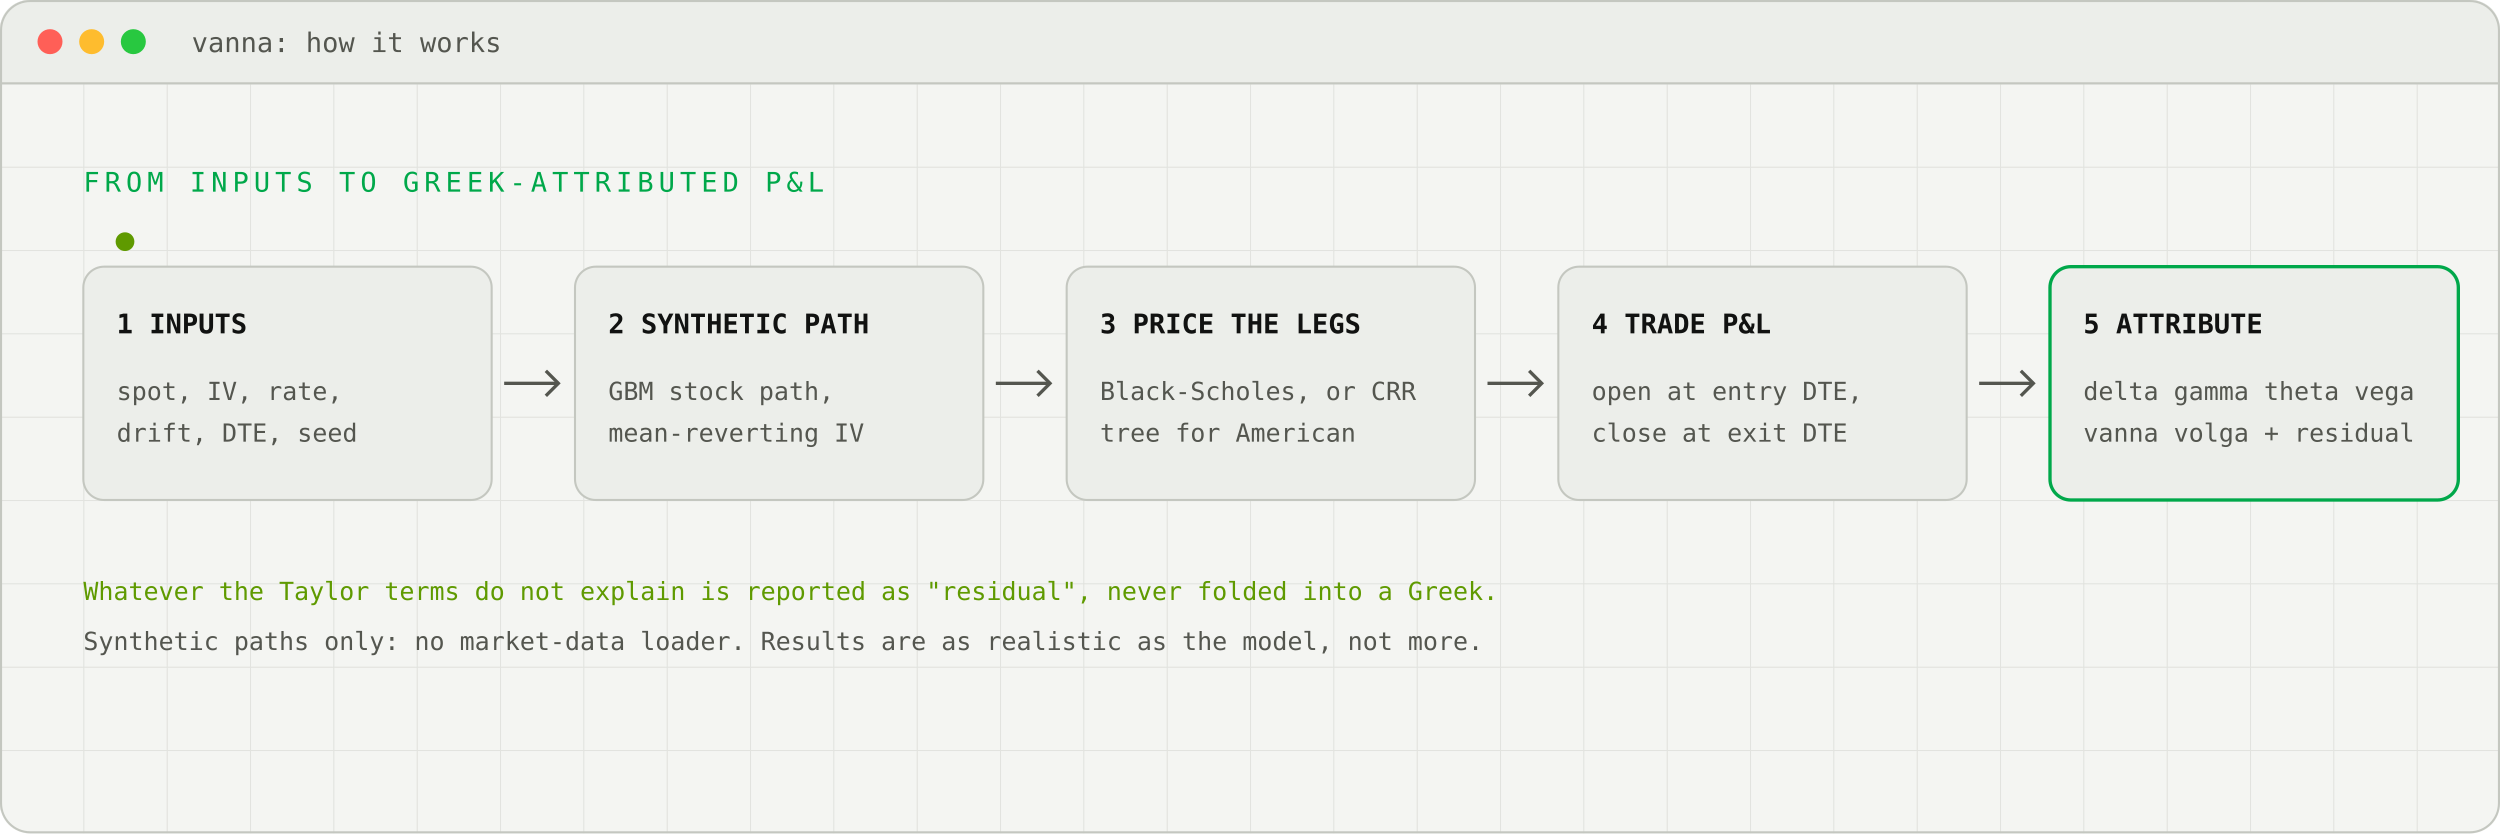
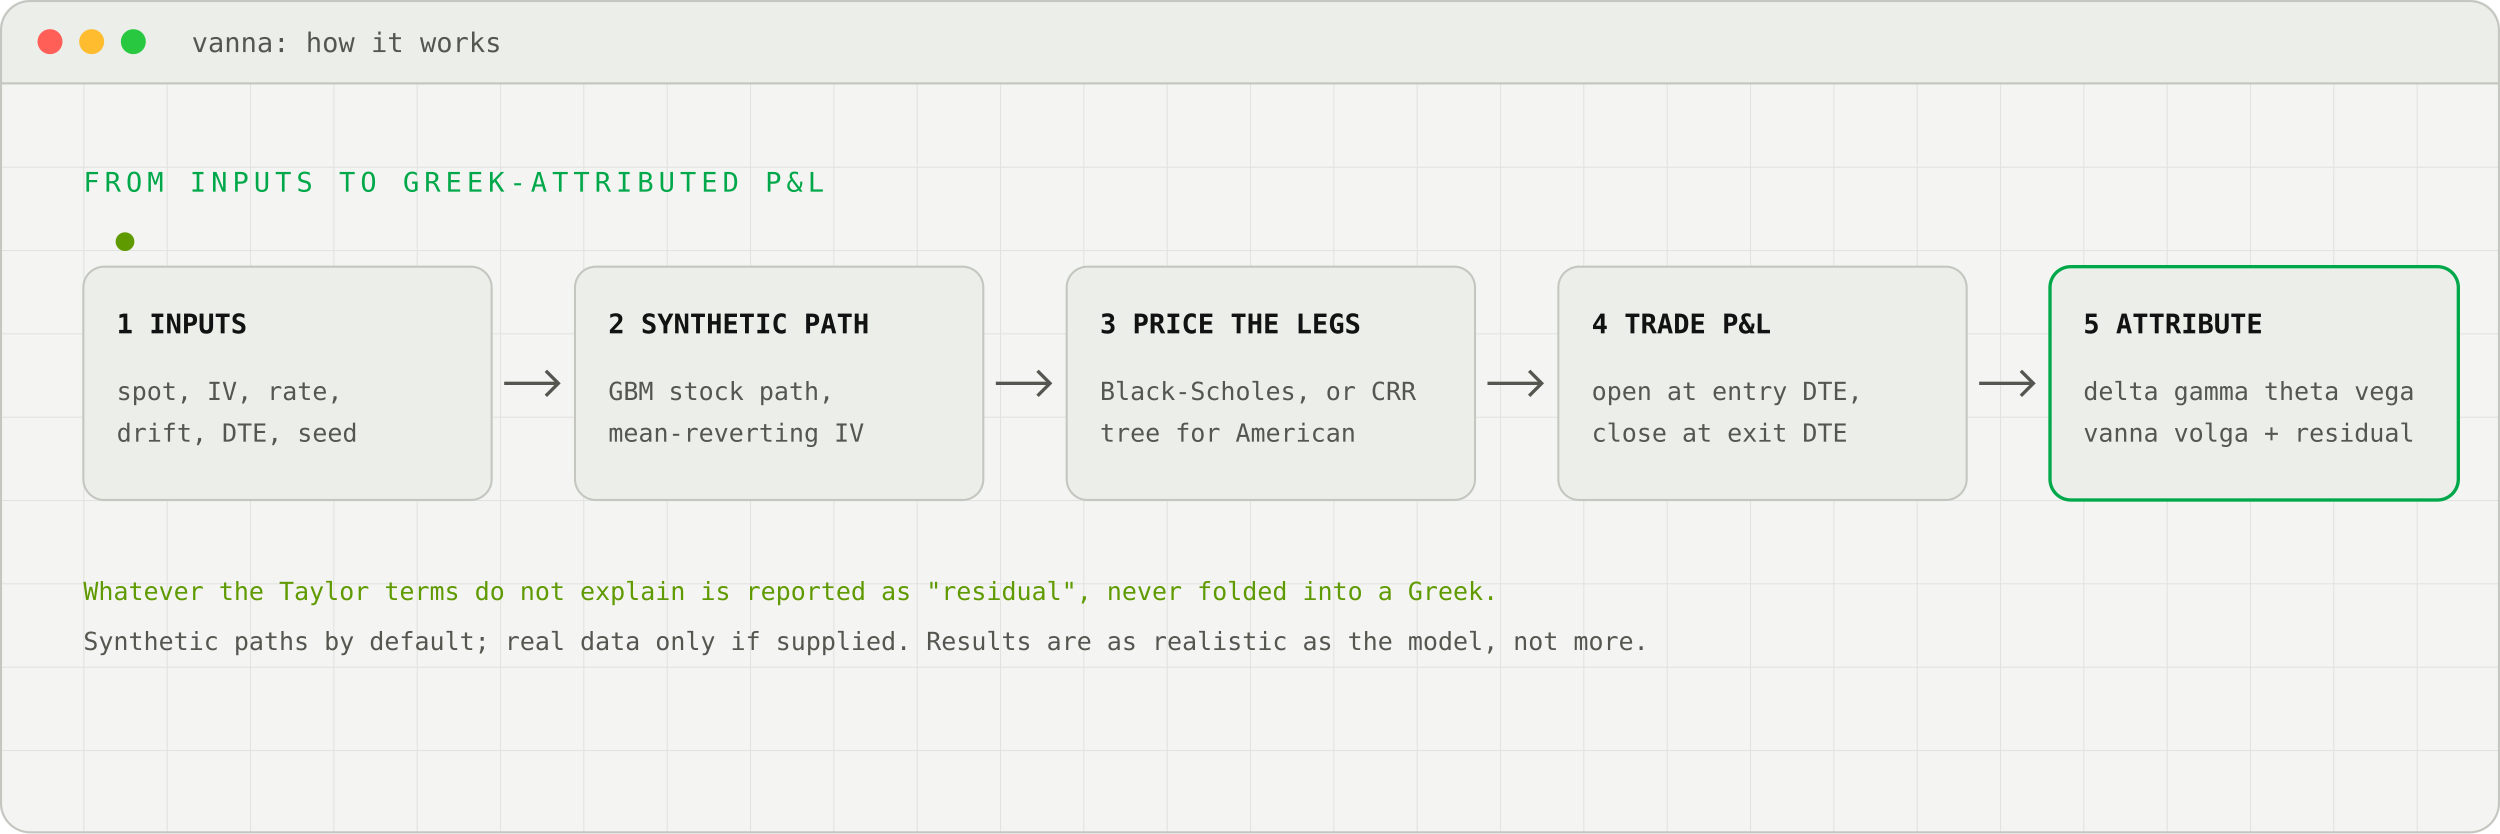
<svg xmlns="http://www.w3.org/2000/svg" width="1200" height="400" viewBox="0 0 1200 400" role="img" aria-labelledby="t d">
  <defs>
    <pattern id="g" width="40" height="40" patternUnits="userSpaceOnUse">
      <path d="M40 0H0V40" fill="none" stroke="#e2e3df" />
    </pattern>
    <clipPath id="k">
      <rect width="1200" height="400" rx="14" />
    </clipPath>
  </defs>
  <g clip-path="url(#k)">
    <rect width="1200" height="400" fill="#F4F5F2" />
    <rect width="1200" height="400" fill="url(#g)" />
    <rect width="1200" height="40" fill="#eceeea" />
    <path d="M0 40H1200" stroke="#c4c7c0" />
    <circle cx="24" cy="20" r="6" fill="#ff5f57" />
    <circle cx="44" cy="20" r="6" fill="#febc2e" />
    <circle cx="64" cy="20" r="6" fill="#28c840" />
    <text x="92" y="25" font-family="ui-monospace,&quot;SFMono-Regular&quot;,&quot;DM Mono&quot;,&quot;DejaVu Sans Mono&quot;,Menlo,Consolas,monospace" font-size="13" fill="#54564f">vanna: how it works</text>
    <text x="40" y="92" font-family="ui-monospace,&quot;SFMono-Regular&quot;,&quot;DM Mono&quot;,&quot;DejaVu Sans Mono&quot;,Menlo,Consolas,monospace" font-size="13" letter-spacing="2.4" fill="#00A84A">FROM INPUTS TO GREEK-ATTRIBUTED P&amp;L</text>
    <rect x="40" y="128" width="196" height="112" rx="10" fill="#eceeea" stroke="#c4c7c0" stroke-width="1" />
    <text x="56" y="160" font-family="ui-monospace,&quot;SFMono-Regular&quot;,&quot;DM Mono&quot;,&quot;DejaVu Sans Mono&quot;,Menlo,Consolas,monospace" font-size="13" font-weight="700" fill="#111211">1  INPUTS</text>
    <text x="56" y="192" font-family="ui-monospace,&quot;SFMono-Regular&quot;,&quot;DM Mono&quot;,&quot;DejaVu Sans Mono&quot;,Menlo,Consolas,monospace" font-size="12" fill="#54564f">spot, IV, rate,</text>
    <text x="56" y="212" font-family="ui-monospace,&quot;SFMono-Regular&quot;,&quot;DM Mono&quot;,&quot;DejaVu Sans Mono&quot;,Menlo,Consolas,monospace" font-size="12" fill="#54564f">drift, DTE, seed</text>
    <path d="M242 184H268" stroke="#54564f" stroke-width="1.6" />
    <path d="M262 178L268 184L262 190" fill="none" stroke="#54564f" stroke-width="1.6" />
    <rect x="276" y="128" width="196" height="112" rx="10" fill="#eceeea" stroke="#c4c7c0" stroke-width="1" />
    <text x="292" y="160" font-family="ui-monospace,&quot;SFMono-Regular&quot;,&quot;DM Mono&quot;,&quot;DejaVu Sans Mono&quot;,Menlo,Consolas,monospace" font-size="13" font-weight="700" fill="#111211">2  SYNTHETIC PATH</text>
    <text x="292" y="192" font-family="ui-monospace,&quot;SFMono-Regular&quot;,&quot;DM Mono&quot;,&quot;DejaVu Sans Mono&quot;,Menlo,Consolas,monospace" font-size="12" fill="#54564f">GBM stock path,</text>
    <text x="292" y="212" font-family="ui-monospace,&quot;SFMono-Regular&quot;,&quot;DM Mono&quot;,&quot;DejaVu Sans Mono&quot;,Menlo,Consolas,monospace" font-size="12" fill="#54564f">mean-reverting IV</text>
    <path d="M478 184H504" stroke="#54564f" stroke-width="1.6" />
    <path d="M498 178L504 184L498 190" fill="none" stroke="#54564f" stroke-width="1.6" />
    <rect x="512" y="128" width="196" height="112" rx="10" fill="#eceeea" stroke="#c4c7c0" stroke-width="1" />
    <text x="528" y="160" font-family="ui-monospace,&quot;SFMono-Regular&quot;,&quot;DM Mono&quot;,&quot;DejaVu Sans Mono&quot;,Menlo,Consolas,monospace" font-size="13" font-weight="700" fill="#111211">3  PRICE THE LEGS</text>
    <text x="528" y="192" font-family="ui-monospace,&quot;SFMono-Regular&quot;,&quot;DM Mono&quot;,&quot;DejaVu Sans Mono&quot;,Menlo,Consolas,monospace" font-size="12" fill="#54564f">Black-Scholes, or CRR</text>
    <text x="528" y="212" font-family="ui-monospace,&quot;SFMono-Regular&quot;,&quot;DM Mono&quot;,&quot;DejaVu Sans Mono&quot;,Menlo,Consolas,monospace" font-size="12" fill="#54564f">tree for American</text>
    <path d="M714 184H740" stroke="#54564f" stroke-width="1.6" />
    <path d="M734 178L740 184L734 190" fill="none" stroke="#54564f" stroke-width="1.6" />
    <rect x="748" y="128" width="196" height="112" rx="10" fill="#eceeea" stroke="#c4c7c0" stroke-width="1" />
    <text x="764" y="160" font-family="ui-monospace,&quot;SFMono-Regular&quot;,&quot;DM Mono&quot;,&quot;DejaVu Sans Mono&quot;,Menlo,Consolas,monospace" font-size="13" font-weight="700" fill="#111211">4  TRADE P&amp;L</text>
    <text x="764" y="192" font-family="ui-monospace,&quot;SFMono-Regular&quot;,&quot;DM Mono&quot;,&quot;DejaVu Sans Mono&quot;,Menlo,Consolas,monospace" font-size="12" fill="#54564f">open at entry DTE,</text>
    <text x="764" y="212" font-family="ui-monospace,&quot;SFMono-Regular&quot;,&quot;DM Mono&quot;,&quot;DejaVu Sans Mono&quot;,Menlo,Consolas,monospace" font-size="12" fill="#54564f">close at exit DTE</text>
    <path d="M950 184H976" stroke="#54564f" stroke-width="1.6" />
    <path d="M970 178L976 184L970 190" fill="none" stroke="#54564f" stroke-width="1.6" />
    <rect x="984" y="128" width="196" height="112" rx="10" fill="#eceeea" stroke="#00A84A" stroke-width="1.6" />
    <text x="1000" y="160" font-family="ui-monospace,&quot;SFMono-Regular&quot;,&quot;DM Mono&quot;,&quot;DejaVu Sans Mono&quot;,Menlo,Consolas,monospace" font-size="13" font-weight="700" fill="#111211">5  ATTRIBUTE</text>
    <text x="1000" y="192" font-family="ui-monospace,&quot;SFMono-Regular&quot;,&quot;DM Mono&quot;,&quot;DejaVu Sans Mono&quot;,Menlo,Consolas,monospace" font-size="12" fill="#54564f">delta gamma theta vega</text>
    <text x="1000" y="212" font-family="ui-monospace,&quot;SFMono-Regular&quot;,&quot;DM Mono&quot;,&quot;DejaVu Sans Mono&quot;,Menlo,Consolas,monospace" font-size="12" fill="#54564f">vanna volga + residual</text>
    <text x="40" y="288" font-family="ui-monospace,&quot;SFMono-Regular&quot;,&quot;DM Mono&quot;,&quot;DejaVu Sans Mono&quot;,Menlo,Consolas,monospace" font-size="12" fill="#5f9a00">Whatever the Taylor terms do not explain is reported as "residual", never folded into a Greek.</text>
-     <text x="40" y="312" font-family="ui-monospace,&quot;SFMono-Regular&quot;,&quot;DM Mono&quot;,&quot;DejaVu Sans Mono&quot;,Menlo,Consolas,monospace" font-size="12" fill="#54564f">Synthetic paths only: no market-data loader. Results are as realistic as the model, not more.</text>
+     <text x="40" y="312" font-family="ui-monospace,&quot;SFMono-Regular&quot;,&quot;DM Mono&quot;,&quot;DejaVu Sans Mono&quot;,Menlo,Consolas,monospace" font-size="12" fill="#54564f">Synthetic paths by default; real data only if supplied. Results are as realistic as the model, not more.</text>
    <circle cx="60" cy="116" r="4.5" fill="#5f9a00">
      <animate attributeName="cx" values="60;1140" dur="7s" repeatCount="indefinite" />
    </circle>
    <style>@media (prefers-reduced-motion:reduce){*{animation:none!important}}</style>
  </g>
  <rect x=".5" y=".5" width="1199" height="399" rx="14" fill="none" stroke="#c4c7c0" />
</svg>
